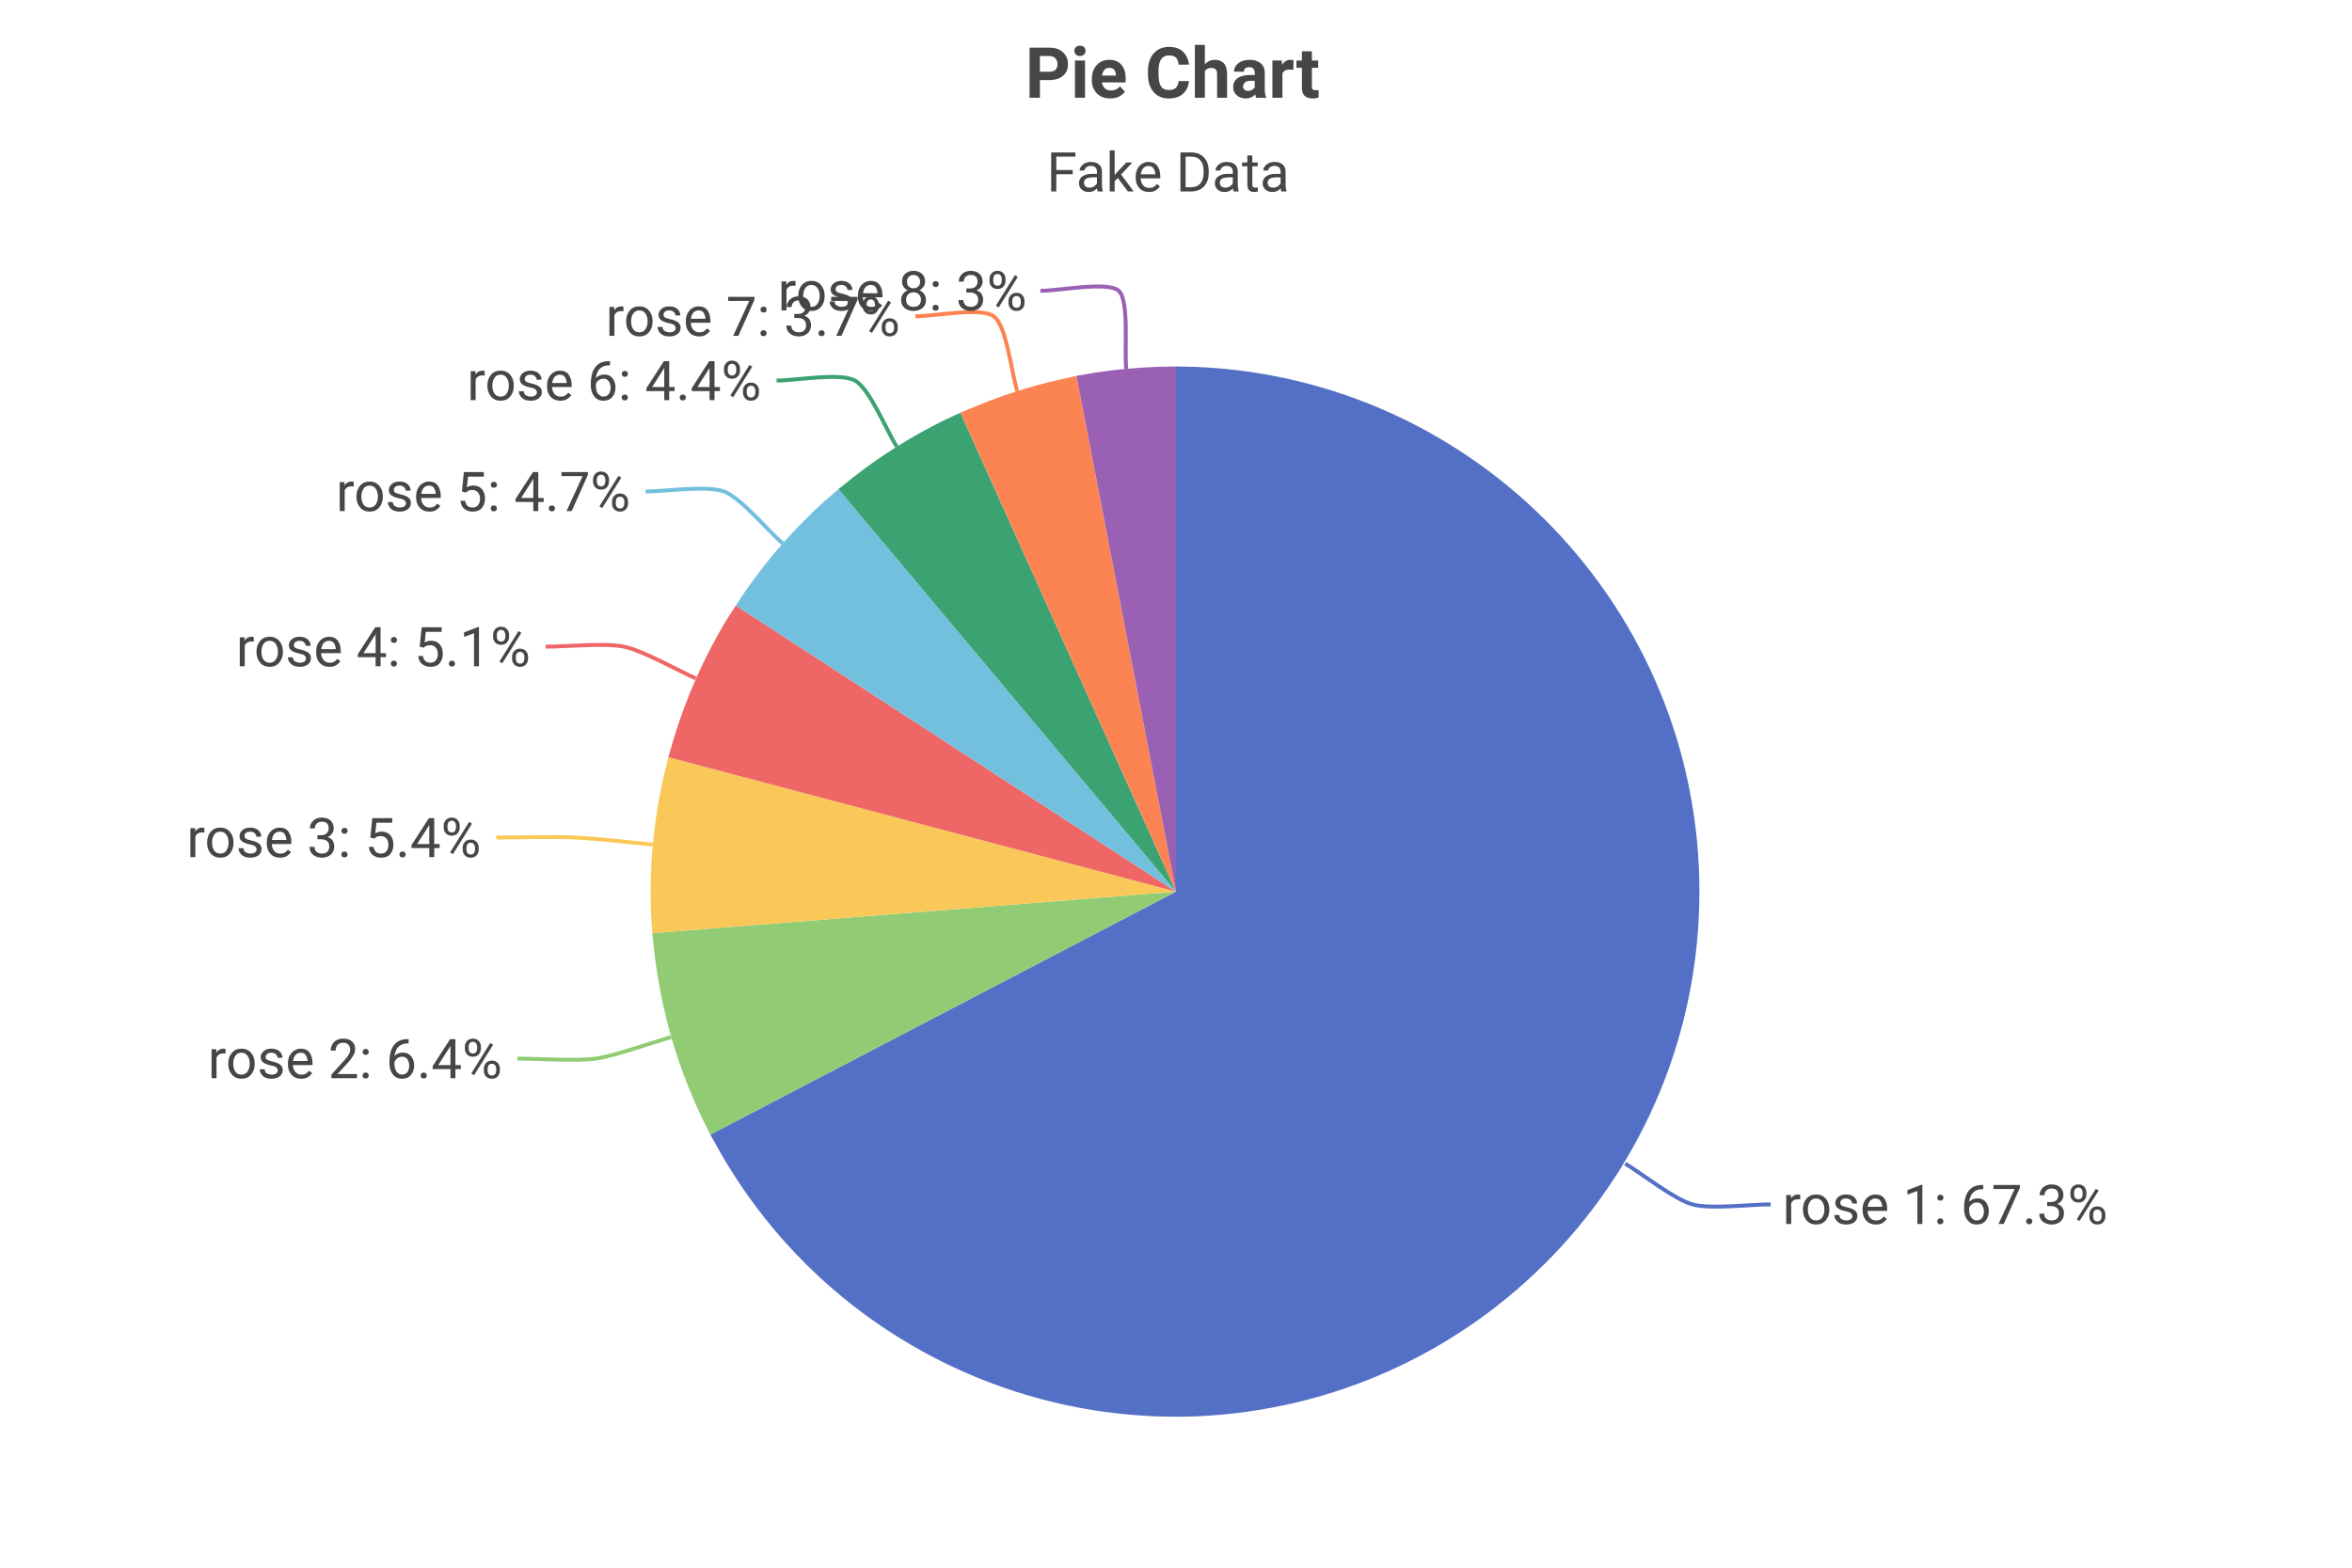
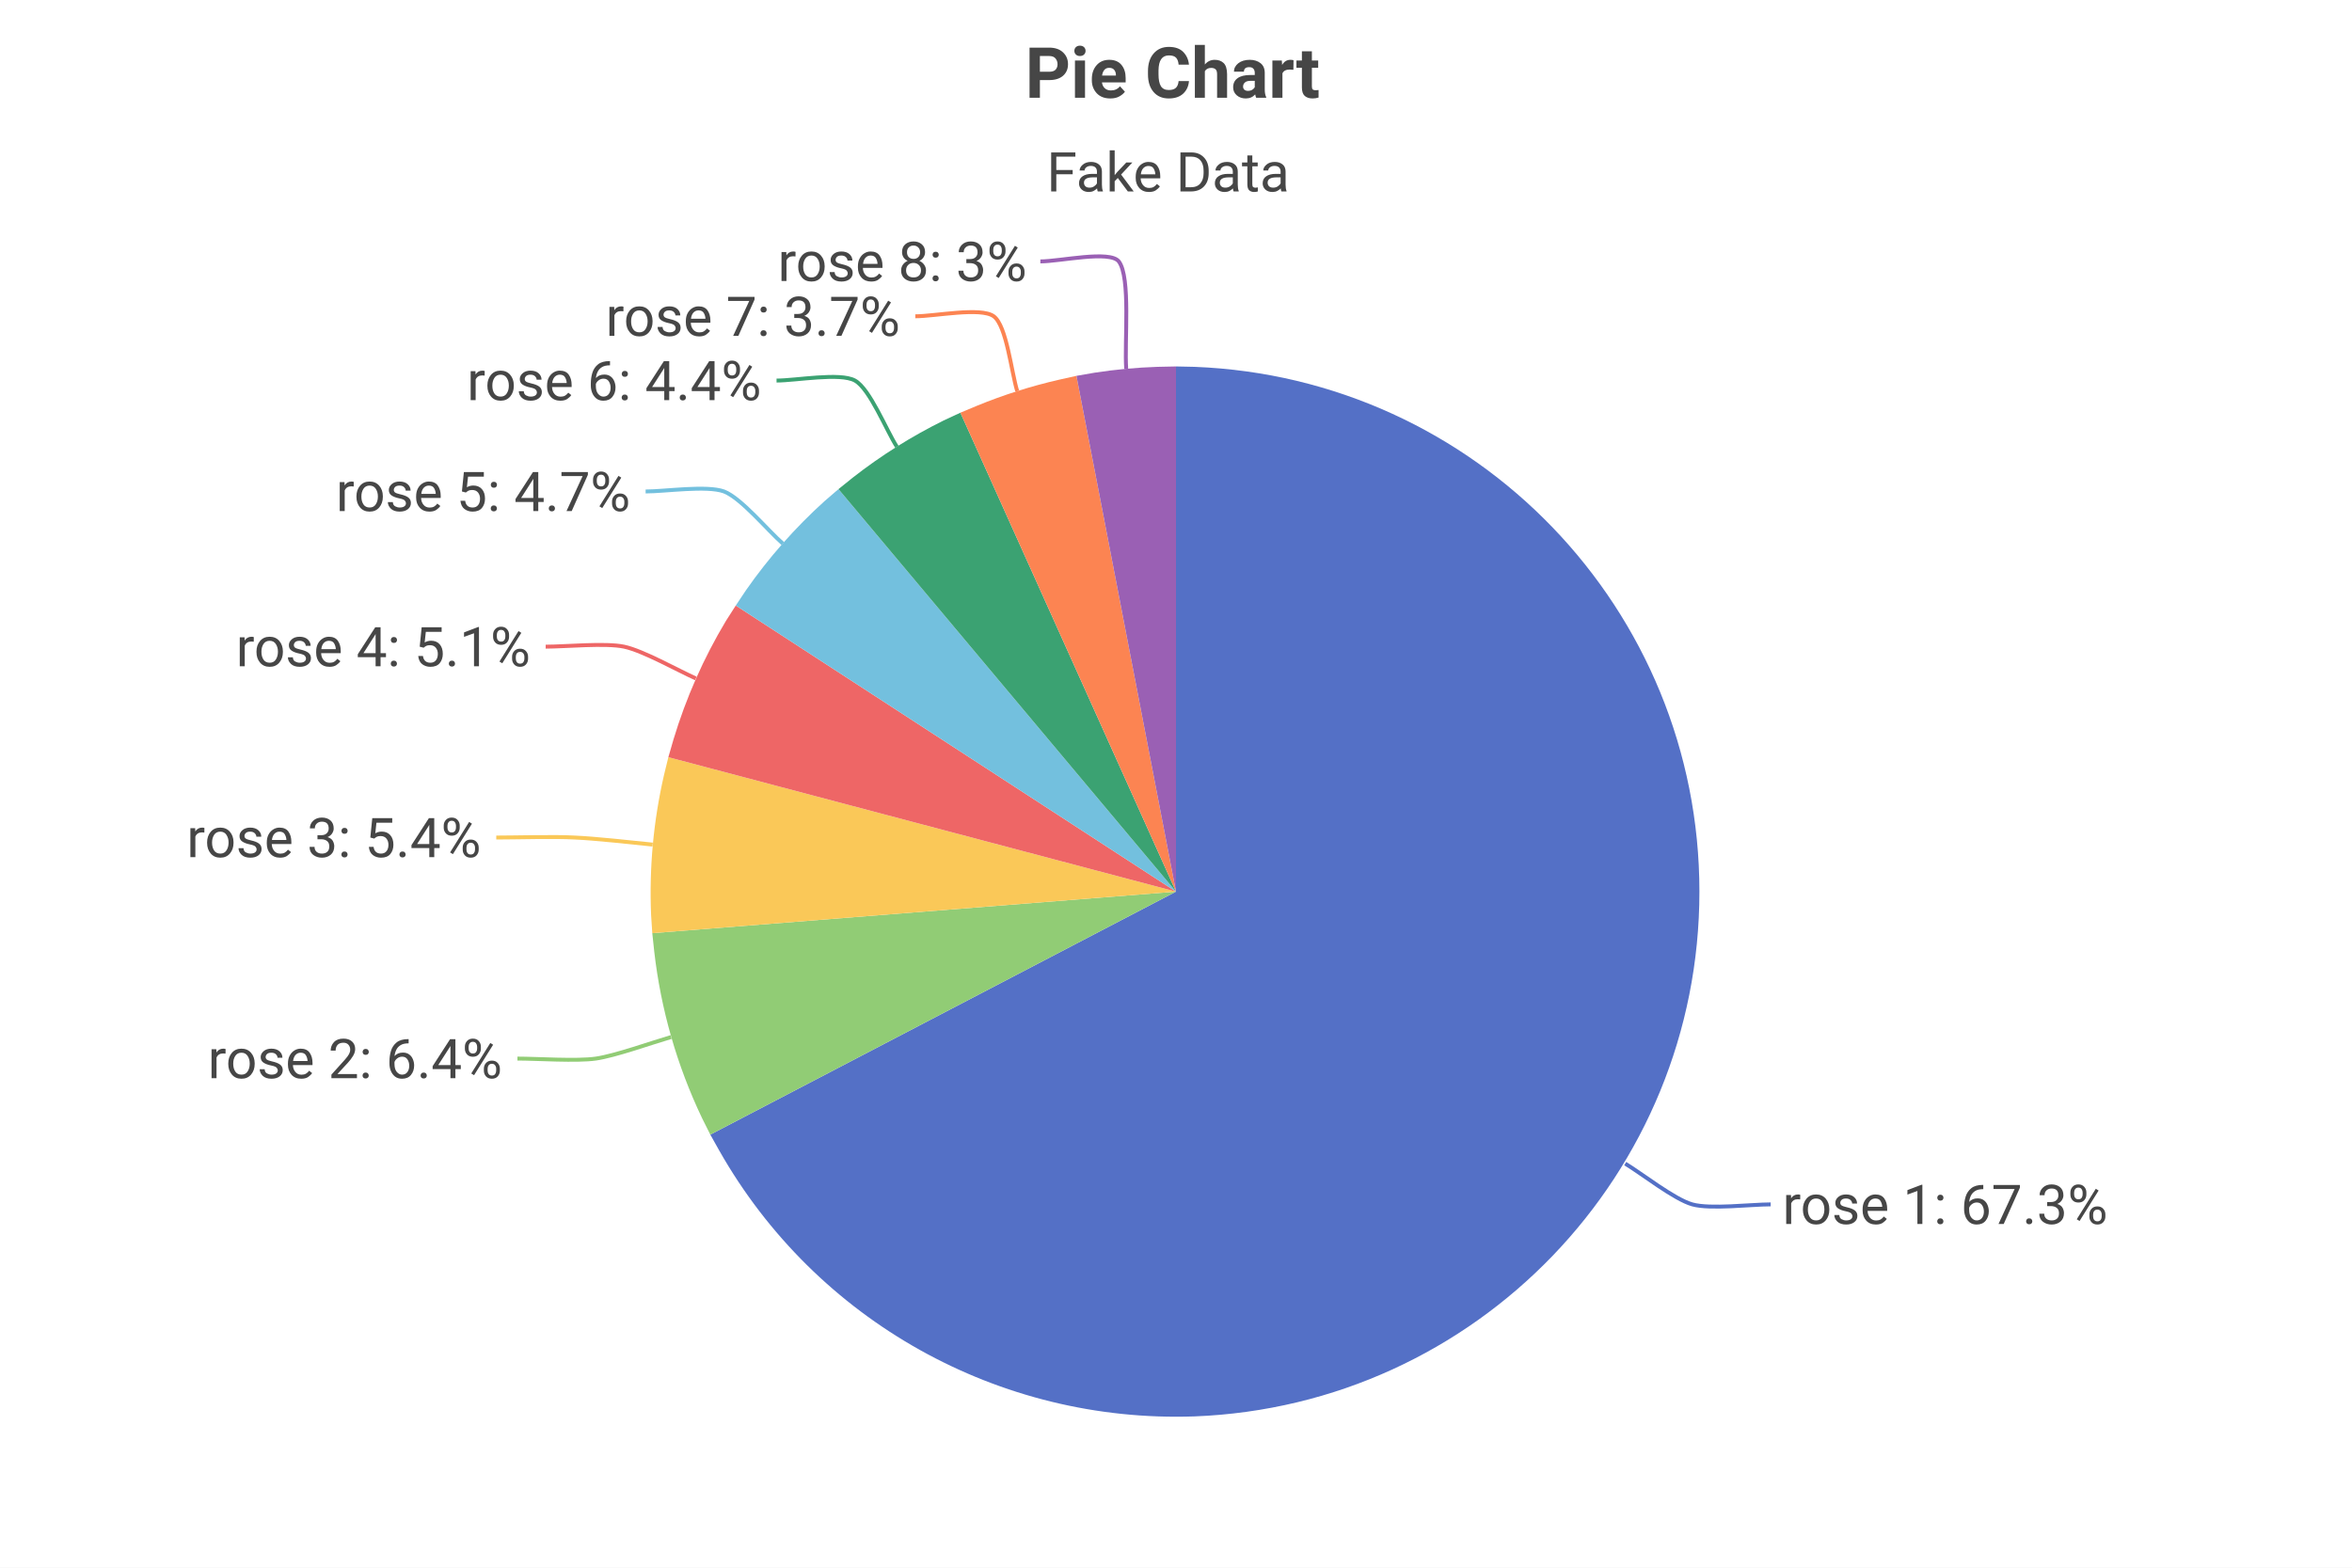
<svg xmlns="http://www.w3.org/2000/svg" width="600" height="400" viewBox="0 0 600 400">
  <rect x="0" y="0" width="600" height="400" fill="#FFFFFF" />
  <text font-size="18" x="261.5" y="5" dy="15" font-weight="bold" dominant-baseline="middle" font-family="Roboto" fill="#464646">
Pie Chart
</text>
  <text font-size="14" x="267" y="35" dy="10" dominant-baseline="middle" font-family="Roboto" fill="#464646">
Fake Data
</text>
  <path d="M300,227.5 L300,93.5 A0 0 0 0 1 304.7,93.6 A134 134 0 0 1 304.7,361.4 A134 134 0 0 1 183.5,293.6 A0 0 0 0 1 181.2,289.5 L300,227.5 Z" fill="#5470C6" />
  <path d="M414.6,296.9 C418.9 299.5, 427.1 306, 431.7 307.3 C436.3 308.6, 446.7 307.3, 451.7 307.3" stroke-width="1" fill="none" stroke="#5470C6" />
  <text font-size="14" x="454.7" y="312.3" font-family="Roboto" fill="#464646">
rose 1: 67.3%
</text>
  <path d="M300,227.5 L181.2,289.5 A0 0 0 0 1 179.1,285.3 A134 134 0 0 1 166.9,242.8 A0 0 0 0 1 166.4,238.1 L300,227.5 Z" fill="#91CC75" />
  <path d="M171.2,264.6 C166.4 266, 156.9 269.4, 152 270.1 C147.1 270.8, 137 270.1, 132 270.1" stroke-width="1" fill="none" stroke="#91CC75" />
  <text font-size="14" x="53" y="275.1" font-family="Roboto" fill="#464646">
rose 2: 6.4%
</text>
  <path d="M300,227.5 L166.4,238.1 A0 0 0 0 1 166.1,233.5 A134 134 0 0 1 169.4,197.7 A0 0 0 0 1 170.5,193.2 L300,227.5 Z" fill="#FAC858" />
  <path d="M166.5,215.5 C161.6 215, 151.6 213.9, 146.6 213.7 C141.6 213.4, 131.6 213.7, 126.6 213.7" stroke-width="1" fill="none" stroke="#FAC858" />
  <text font-size="14" x="47.6" y="218.7" font-family="Roboto" fill="#464646">
rose 3: 5.4%
</text>
  <path d="M300,227.5 L170.5,193.2 A0 0 0 0 1 171.8,188.7 A134 134 0 0 1 185.2,158.4 A0 0 0 0 1 187.7,154.5 L300,227.5 Z" fill="#EE6666" />
  <path d="M177.5,173.1 C173 171.1, 164 166, 159.2 165 C154.5 164, 144.2 165, 139.2 165" stroke-width="1" fill="none" stroke="#EE6666" />
  <text font-size="14" x="60.2" y="170" font-family="Roboto" fill="#464646">
rose 4: 5.1%
</text>
  <path d="M300,227.5 L187.7,154.5 A0 0 0 0 1 190.3,150.6 A134 134 0 0 1 210.3,127.9 A0 0 0 0 1 213.9,124.8 L300,227.5 Z" fill="#73C0DE" />
  <path d="M199.7,138.7 C195.9 135.4, 189.1 127.1, 184.7 125.4 C180.3 123.8, 169.7 125.4, 164.7 125.4" stroke-width="1" fill="none" stroke="#73C0DE" />
  <text font-size="14" x="85.7" y="130.4" font-family="Roboto" fill="#464646">
rose 5: 4.7%
</text>
  <path d="M300,227.5 L213.9,124.8 A0 0 0 0 1 217.5,121.9 A134 134 0 0 1 240.7,107.3 A0 0 0 0 1 245,105.3 L300,227.5 Z" fill="#3BA272" />
  <path d="M228.8,114 C226.1 109.8, 221.9 99.2, 218.1 97.1 C214.3 95, 203.1 97.1, 198.1 97.1" stroke-width="1" fill="none" stroke="#3BA272" />
  <text font-size="14" x="119.1" y="102.1" font-family="Roboto" fill="#464646">
rose 6: 4.4%
</text>
  <path d="M300,227.5 L245,105.3 A0 0 0 0 1 249.3,103.5 A134 134 0 0 1 270.1,96.9 A0 0 0 0 1 274.6,95.9 L300,227.5 Z" fill="#FC8452" />
  <path d="M259.5,99.8 C258 95, 256.8 83.1, 253.5 80.7 C250.2 78.3, 238.5 80.7, 233.5 80.7" stroke-width="1" fill="none" stroke="#FC8452" />
  <text font-size="14" x="154.5" y="85.7" font-family="Roboto" fill="#464646">
rose 7: 3.7%
</text>
  <path d="M300,227.5 L274.6,95.9 A0 0 0 0 1 279.2,95.1 A134 134 0 0 1 295.3,93.6 A0 0 0 0 1 300,93.5 L300,227.5 Z" fill="#9A60B4" />
-   <path d="M287.3,94.1 C286.8 89.1, 288.1 76.7, 285.4 74.2 C282.6 71.7, 270.4 74.2, 265.4 74.2" stroke-width="1" fill="none" stroke="#9A60B4" />
-   <text font-size="14" x="198.4" y="79.2" font-family="Roboto" fill="#464646">
+   <path d="M287.3,94.1 C286.8 87.3, 288.5 70.7, 285.4 66.7 C283.1 63.8, 270.4 66.7, 265.4 66.7" stroke-width="1" fill="none" stroke="#9A60B4" />
+   <text font-size="14" x="198.4" y="71.7" font-family="Roboto" fill="#464646">
rose 8: 3%
</text>
</svg>
